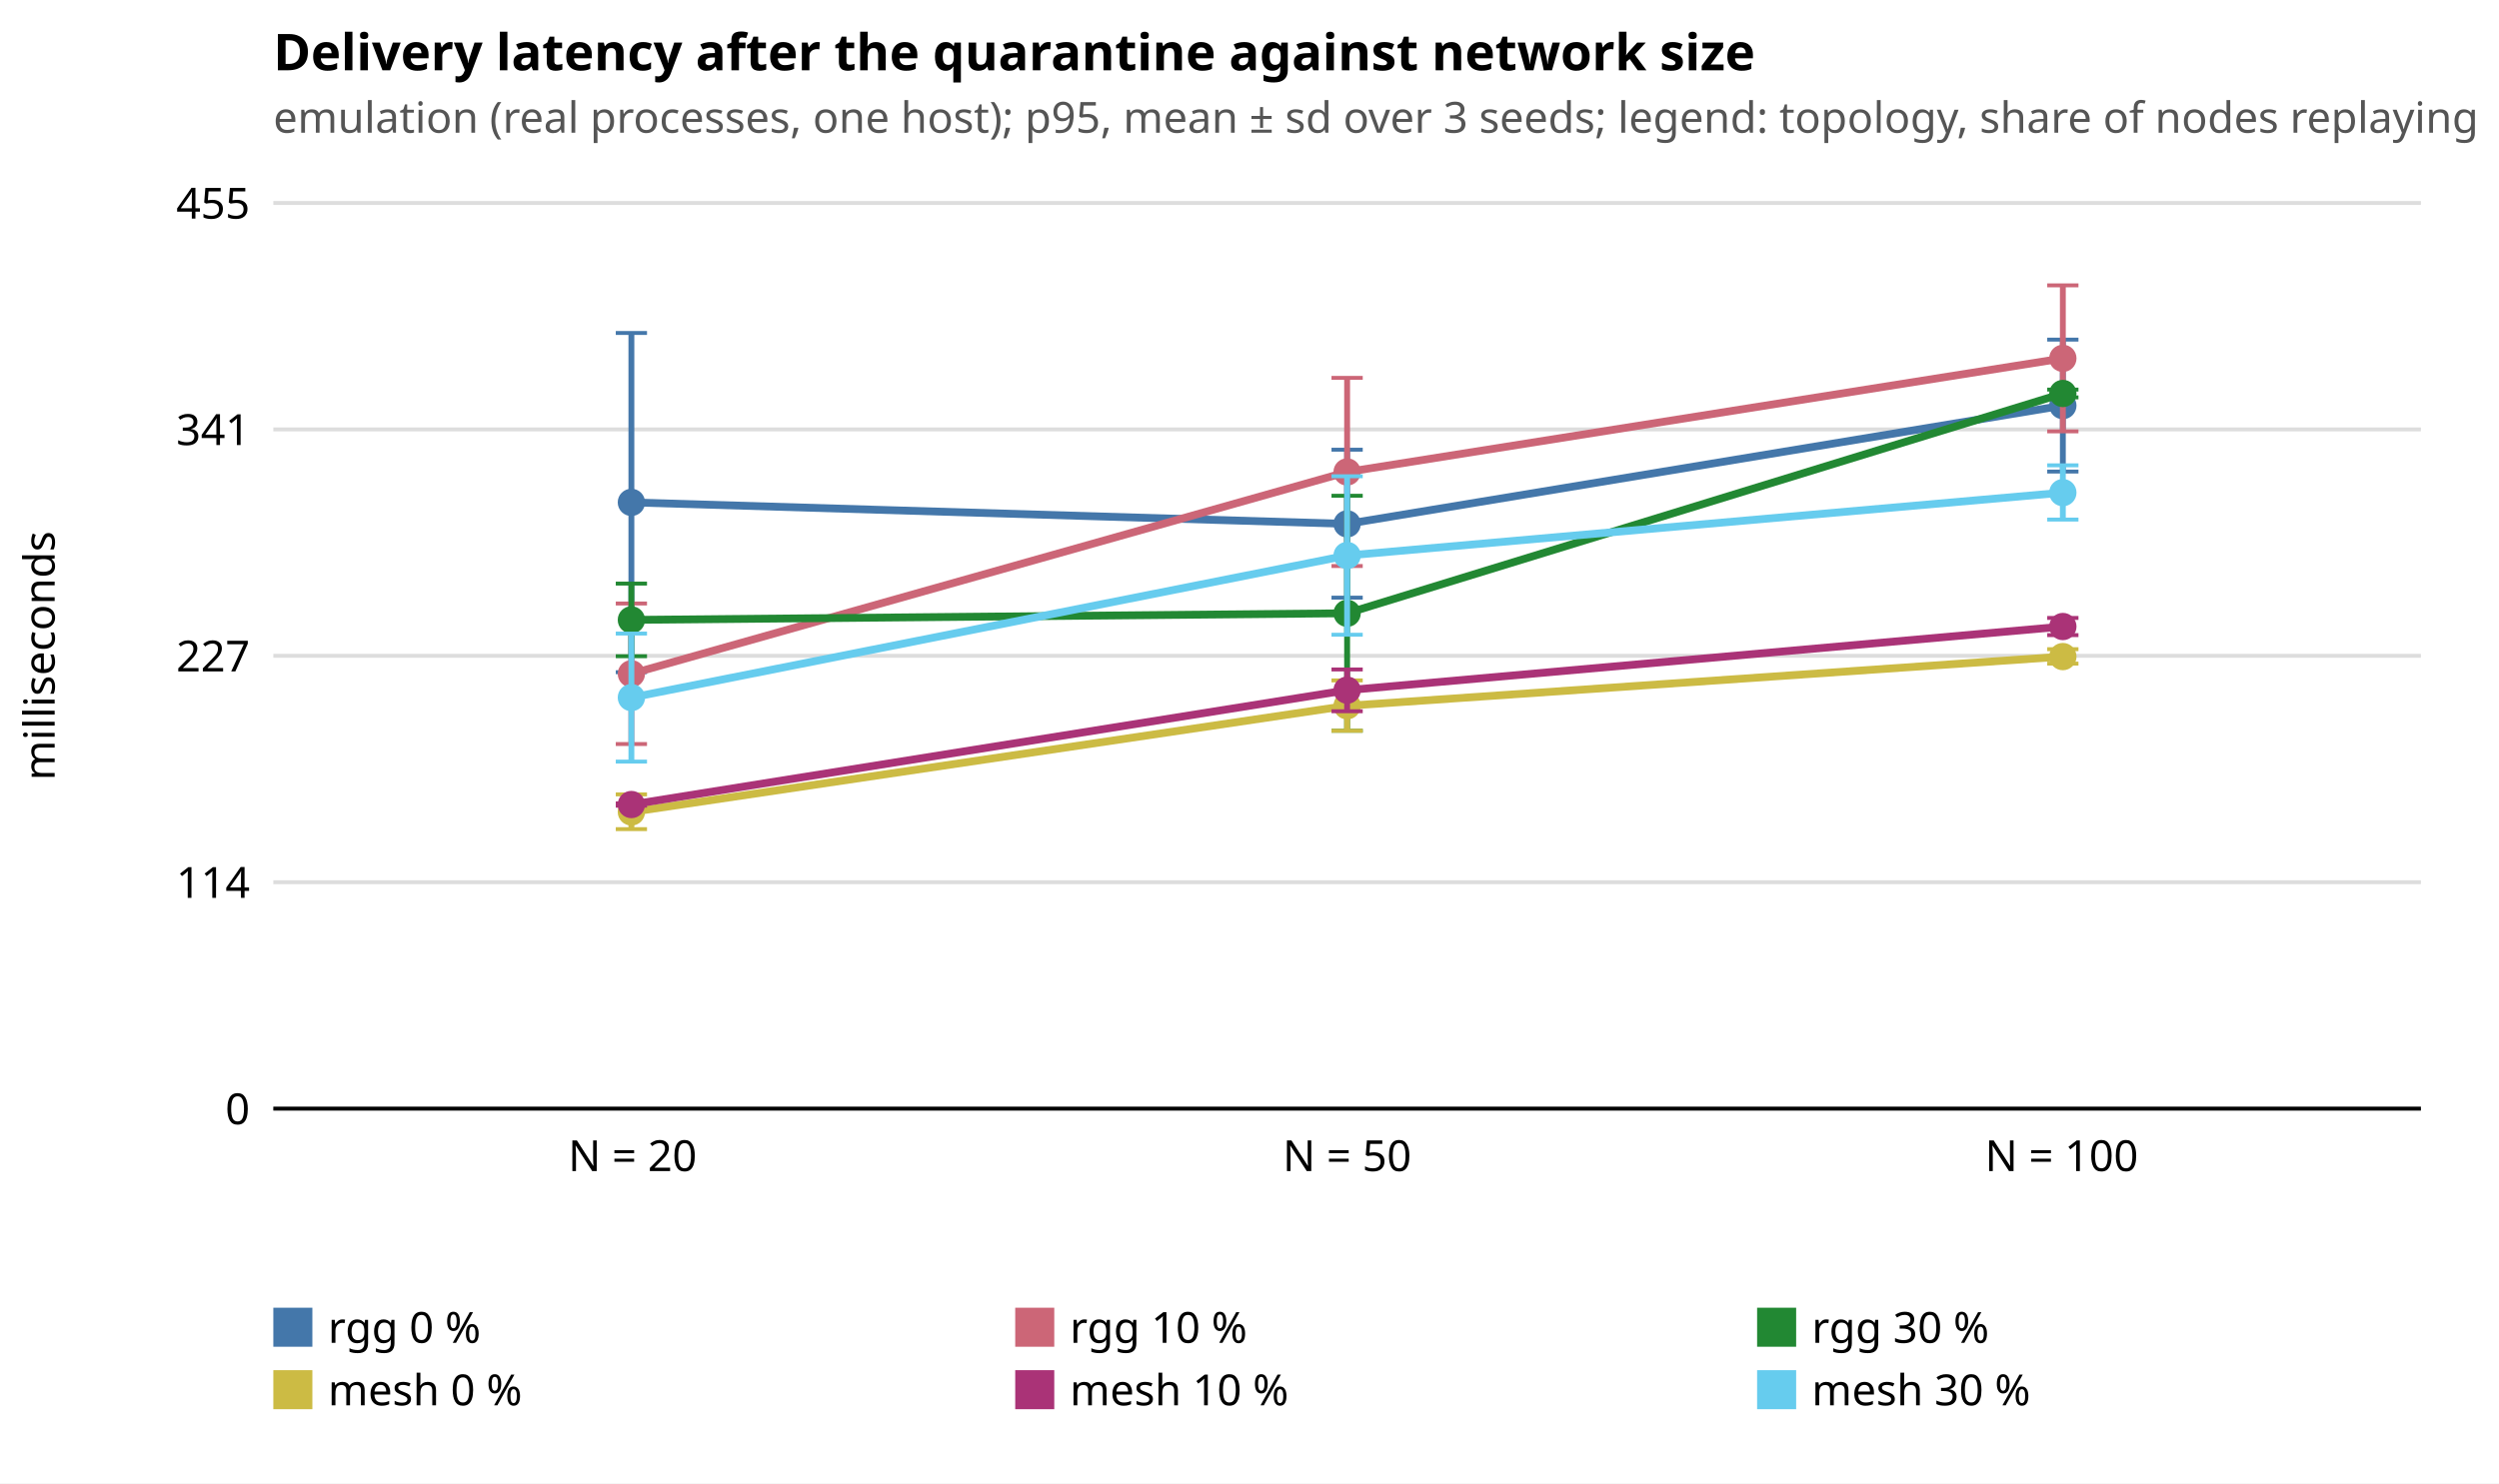
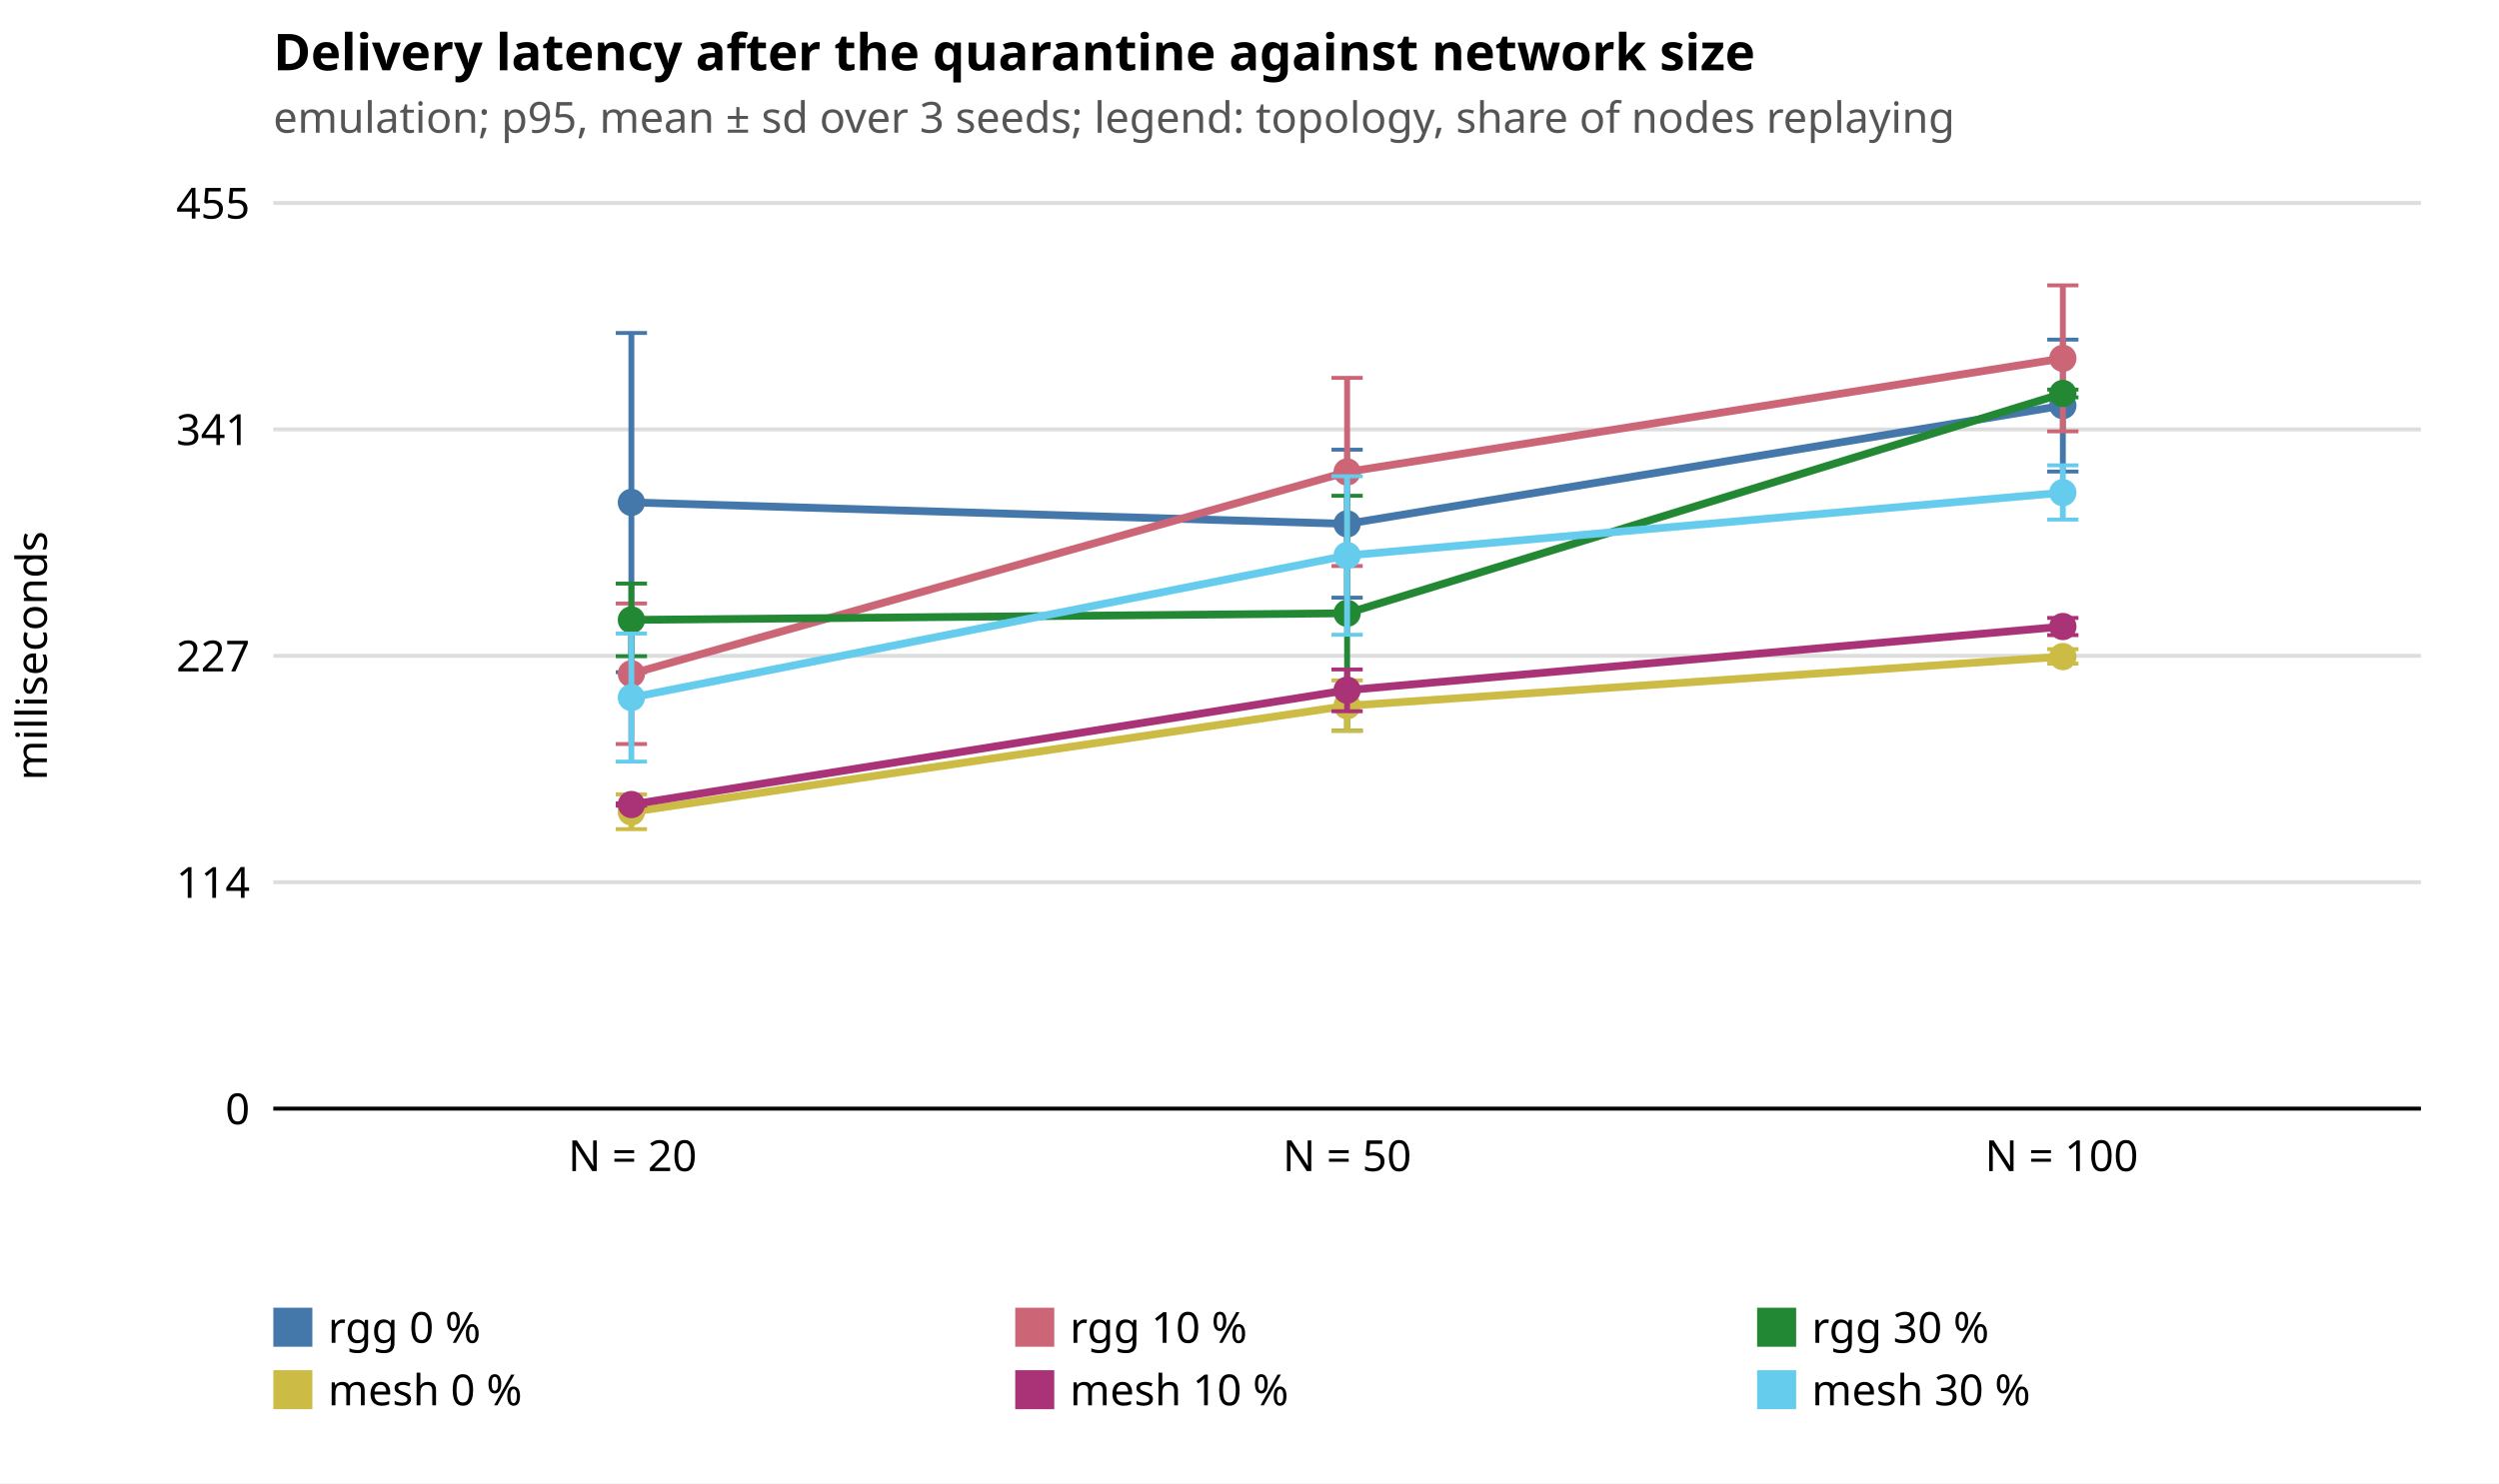
<svg xmlns="http://www.w3.org/2000/svg" viewBox="0 0 640 380" font-family="sans-serif" font-size="11">
  <rect width="640" height="380" fill="white" />
  <text x="70" y="18" font-size="13" font-weight="bold">Delivery latency after the quarantine against network size</text>
-   <text x="70" y="34" fill="#555">emulation (real processes, one host); p95, mean ± sd over 3 seeds; legend: topology, share of nodes replaying</text>
+   <text x="70" y="34" fill="#555">emulation; p95, mean ± sd over 3 seeds; legend: topology, share of nodes replaying</text>
  <line x1="70" y1="284" x2="620" y2="284" stroke="#ddd" />
  <text x="64" y="288" text-anchor="end">0</text>
  <line x1="70" y1="226" x2="620" y2="226" stroke="#ddd" />
  <text x="64" y="230" text-anchor="end">114</text>
  <line x1="70" y1="168" x2="620" y2="168" stroke="#ddd" />
  <text x="64" y="172" text-anchor="end">227</text>
  <line x1="70" y1="110" x2="620" y2="110" stroke="#ddd" />
  <text x="64" y="114" text-anchor="end">341</text>
  <line x1="70" y1="52" x2="620" y2="52" stroke="#ddd" />
  <text x="64" y="56" text-anchor="end">455</text>
-   <text x="14" y="168" transform="rotate(-90 14 168)" text-anchor="middle">milliseconds</text>
+   <text x="12" y="168" transform="rotate(-90 12 168)" text-anchor="middle">milliseconds</text>
  <text x="162" y="300" text-anchor="middle">N = 20</text>
  <text x="345" y="300" text-anchor="middle">N = 50</text>
  <text x="528" y="300" text-anchor="middle">N = 100</text>
  <line x1="70" y1="284" x2="620" y2="284" stroke="black" />
  <polyline fill="none" stroke="#4477aa" stroke-width="2" points="161.7,128.7 345.0,134.2 528.3,103.9" />
  <line x1="161.7" y1="172.2" x2="161.7" y2="85.3" stroke="#4477aa" stroke-width="1.5" />
  <line x1="157.7" y1="172.2" x2="165.7" y2="172.2" stroke="#4477aa" />
  <line x1="157.7" y1="85.3" x2="165.7" y2="85.3" stroke="#4477aa" />
  <line x1="345.0" y1="153.1" x2="345.0" y2="115.2" stroke="#4477aa" stroke-width="1.5" />
  <line x1="341.0" y1="153.1" x2="349.0" y2="153.1" stroke="#4477aa" />
  <line x1="341.0" y1="115.2" x2="349.0" y2="115.2" stroke="#4477aa" />
  <line x1="528.3" y1="120.8" x2="528.3" y2="87.0" stroke="#4477aa" stroke-width="1.5" />
  <line x1="524.3" y1="120.8" x2="532.3" y2="120.8" stroke="#4477aa" />
  <line x1="524.3" y1="87.0" x2="532.3" y2="87.0" stroke="#4477aa" />
  <circle cx="161.7" cy="128.7" r="3.5" fill="#4477aa" />
  <circle cx="345.0" cy="134.2" r="3.5" fill="#4477aa" />
  <circle cx="528.3" cy="103.9" r="3.5" fill="#4477aa" />
  <rect x="70" y="335" width="10" height="10" fill="#4477aa" />
  <text x="84" y="344">rgg 0 %</text>
  <polyline fill="none" stroke="#cc6677" stroke-width="2" points="161.7,172.6 345.0,120.9 528.3,91.8" />
  <line x1="161.7" y1="190.6" x2="161.7" y2="154.6" stroke="#cc6677" stroke-width="1.5" />
  <line x1="157.7" y1="190.6" x2="165.7" y2="190.6" stroke="#cc6677" />
  <line x1="157.7" y1="154.6" x2="165.7" y2="154.6" stroke="#cc6677" />
  <line x1="345.0" y1="145.0" x2="345.0" y2="96.8" stroke="#cc6677" stroke-width="1.5" />
  <line x1="341.0" y1="145.0" x2="349.0" y2="145.0" stroke="#cc6677" />
  <line x1="341.0" y1="96.8" x2="349.0" y2="96.8" stroke="#cc6677" />
  <line x1="528.3" y1="110.5" x2="528.3" y2="73.1" stroke="#cc6677" stroke-width="1.5" />
  <line x1="524.3" y1="110.5" x2="532.3" y2="110.5" stroke="#cc6677" />
  <line x1="524.3" y1="73.1" x2="532.3" y2="73.1" stroke="#cc6677" />
  <circle cx="161.7" cy="172.6" r="3.5" fill="#cc6677" />
  <circle cx="345.0" cy="120.9" r="3.5" fill="#cc6677" />
  <circle cx="528.3" cy="91.8" r="3.5" fill="#cc6677" />
  <rect x="260" y="335" width="10" height="10" fill="#cc6677" />
  <text x="274" y="344">rgg 10 %</text>
  <polyline fill="none" stroke="#228833" stroke-width="2" points="161.7,158.8 345.0,157.1 528.3,100.8" />
  <line x1="161.7" y1="168.1" x2="161.7" y2="149.5" stroke="#228833" stroke-width="1.5" />
  <line x1="157.7" y1="168.1" x2="165.7" y2="168.1" stroke="#228833" />
  <line x1="157.7" y1="149.5" x2="165.7" y2="149.5" stroke="#228833" />
  <line x1="345.0" y1="187.2" x2="345.0" y2="127.0" stroke="#228833" stroke-width="1.5" />
  <line x1="341.0" y1="187.2" x2="349.0" y2="187.2" stroke="#228833" />
  <line x1="341.0" y1="127.0" x2="349.0" y2="127.0" stroke="#228833" />
  <line x1="528.3" y1="101.8" x2="528.3" y2="99.8" stroke="#228833" stroke-width="1.5" />
  <line x1="524.3" y1="101.8" x2="532.3" y2="101.8" stroke="#228833" />
  <line x1="524.3" y1="99.8" x2="532.3" y2="99.8" stroke="#228833" />
  <circle cx="161.7" cy="158.8" r="3.5" fill="#228833" />
  <circle cx="345.0" cy="157.1" r="3.5" fill="#228833" />
  <circle cx="528.3" cy="100.8" r="3.5" fill="#228833" />
  <rect x="450" y="335" width="10" height="10" fill="#228833" />
  <text x="464" y="344">rgg 30 %</text>
  <polyline fill="none" stroke="#ccbb44" stroke-width="2" points="161.7,208.0 345.0,180.8 528.3,168.2" />
  <line x1="161.7" y1="212.4" x2="161.7" y2="203.5" stroke="#ccbb44" stroke-width="1.5" />
  <line x1="157.7" y1="212.4" x2="165.7" y2="212.4" stroke="#ccbb44" />
  <line x1="157.7" y1="203.5" x2="165.7" y2="203.5" stroke="#ccbb44" />
  <line x1="345.0" y1="187.2" x2="345.0" y2="174.3" stroke="#ccbb44" stroke-width="1.5" />
  <line x1="341.0" y1="187.2" x2="349.0" y2="187.2" stroke="#ccbb44" />
  <line x1="341.0" y1="174.3" x2="349.0" y2="174.3" stroke="#ccbb44" />
  <line x1="528.3" y1="170.0" x2="528.3" y2="166.3" stroke="#ccbb44" stroke-width="1.5" />
  <line x1="524.3" y1="170.0" x2="532.3" y2="170.0" stroke="#ccbb44" />
  <line x1="524.3" y1="166.3" x2="532.3" y2="166.3" stroke="#ccbb44" />
  <circle cx="161.7" cy="208.0" r="3.5" fill="#ccbb44" />
  <circle cx="345.0" cy="180.8" r="3.5" fill="#ccbb44" />
  <circle cx="528.3" cy="168.2" r="3.5" fill="#ccbb44" />
  <rect x="70" y="351" width="10" height="10" fill="#ccbb44" />
  <text x="84" y="360">mesh 0 %</text>
  <polyline fill="none" stroke="#aa3377" stroke-width="2" points="161.7,206.1 345.0,176.8 528.3,160.5" />
  <line x1="161.7" y1="206.4" x2="161.7" y2="205.8" stroke="#aa3377" stroke-width="1.5" />
  <line x1="157.7" y1="206.4" x2="165.7" y2="206.4" stroke="#aa3377" />
  <line x1="157.7" y1="205.8" x2="165.7" y2="205.8" stroke="#aa3377" />
  <line x1="345.0" y1="182.2" x2="345.0" y2="171.5" stroke="#aa3377" stroke-width="1.5" />
  <line x1="341.0" y1="182.2" x2="349.0" y2="182.2" stroke="#aa3377" />
  <line x1="341.0" y1="171.5" x2="349.0" y2="171.5" stroke="#aa3377" />
  <line x1="528.3" y1="162.7" x2="528.3" y2="158.3" stroke="#aa3377" stroke-width="1.5" />
  <line x1="524.3" y1="162.7" x2="532.3" y2="162.7" stroke="#aa3377" />
  <line x1="524.3" y1="158.3" x2="532.3" y2="158.3" stroke="#aa3377" />
  <circle cx="161.7" cy="206.1" r="3.5" fill="#aa3377" />
  <circle cx="345.0" cy="176.8" r="3.5" fill="#aa3377" />
  <circle cx="528.3" cy="160.5" r="3.5" fill="#aa3377" />
  <rect x="260" y="351" width="10" height="10" fill="#aa3377" />
  <text x="274" y="360">mesh 10 %</text>
  <polyline fill="none" stroke="#66ccee" stroke-width="2" points="161.7,178.7 345.0,142.3 528.3,126.2" />
  <line x1="161.7" y1="195.1" x2="161.7" y2="162.3" stroke="#66ccee" stroke-width="1.5" />
  <line x1="157.7" y1="195.1" x2="165.7" y2="195.1" stroke="#66ccee" />
  <line x1="157.7" y1="162.3" x2="165.7" y2="162.3" stroke="#66ccee" />
  <line x1="345.0" y1="162.6" x2="345.0" y2="122.0" stroke="#66ccee" stroke-width="1.5" />
  <line x1="341.0" y1="162.6" x2="349.0" y2="162.6" stroke="#66ccee" />
  <line x1="341.0" y1="122.0" x2="349.0" y2="122.0" stroke="#66ccee" />
  <line x1="528.3" y1="133.1" x2="528.3" y2="119.2" stroke="#66ccee" stroke-width="1.5" />
  <line x1="524.3" y1="133.1" x2="532.3" y2="133.1" stroke="#66ccee" />
  <line x1="524.3" y1="119.2" x2="532.3" y2="119.2" stroke="#66ccee" />
  <circle cx="161.7" cy="178.7" r="3.5" fill="#66ccee" />
  <circle cx="345.0" cy="142.3" r="3.5" fill="#66ccee" />
  <circle cx="528.3" cy="126.2" r="3.5" fill="#66ccee" />
  <rect x="450" y="351" width="10" height="10" fill="#66ccee" />
  <text x="464" y="360">mesh 30 %</text>
</svg>
